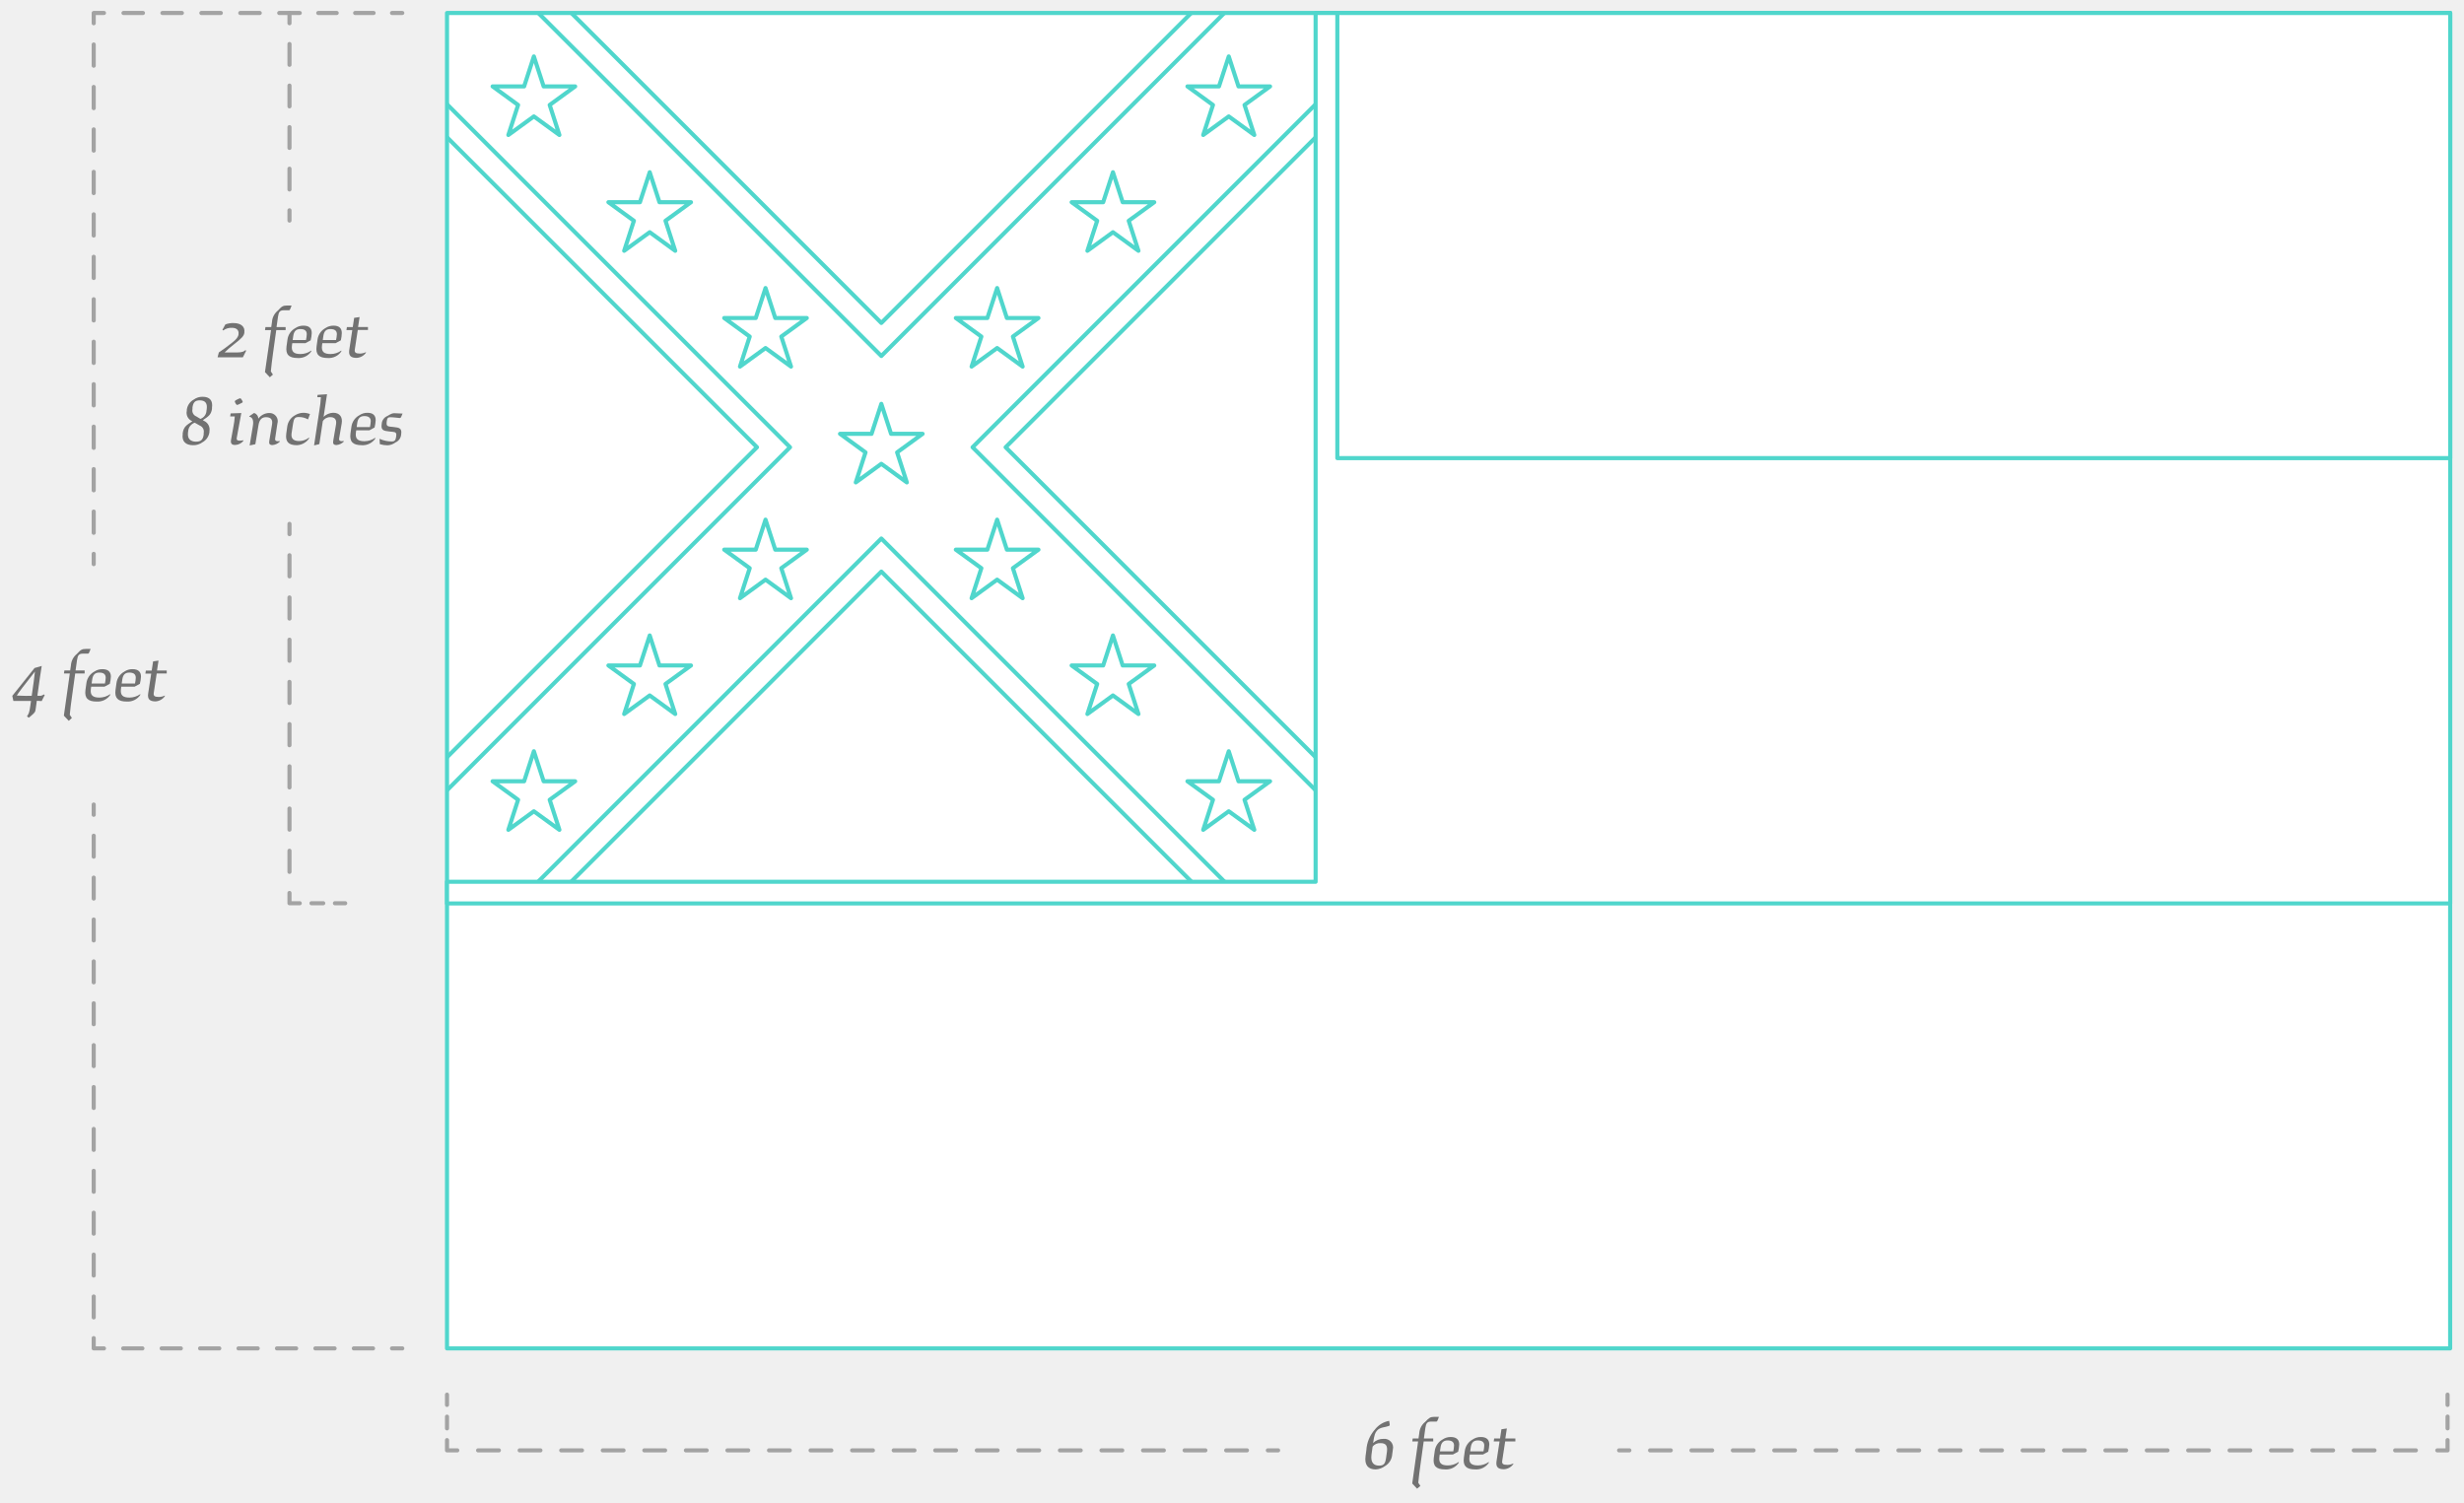
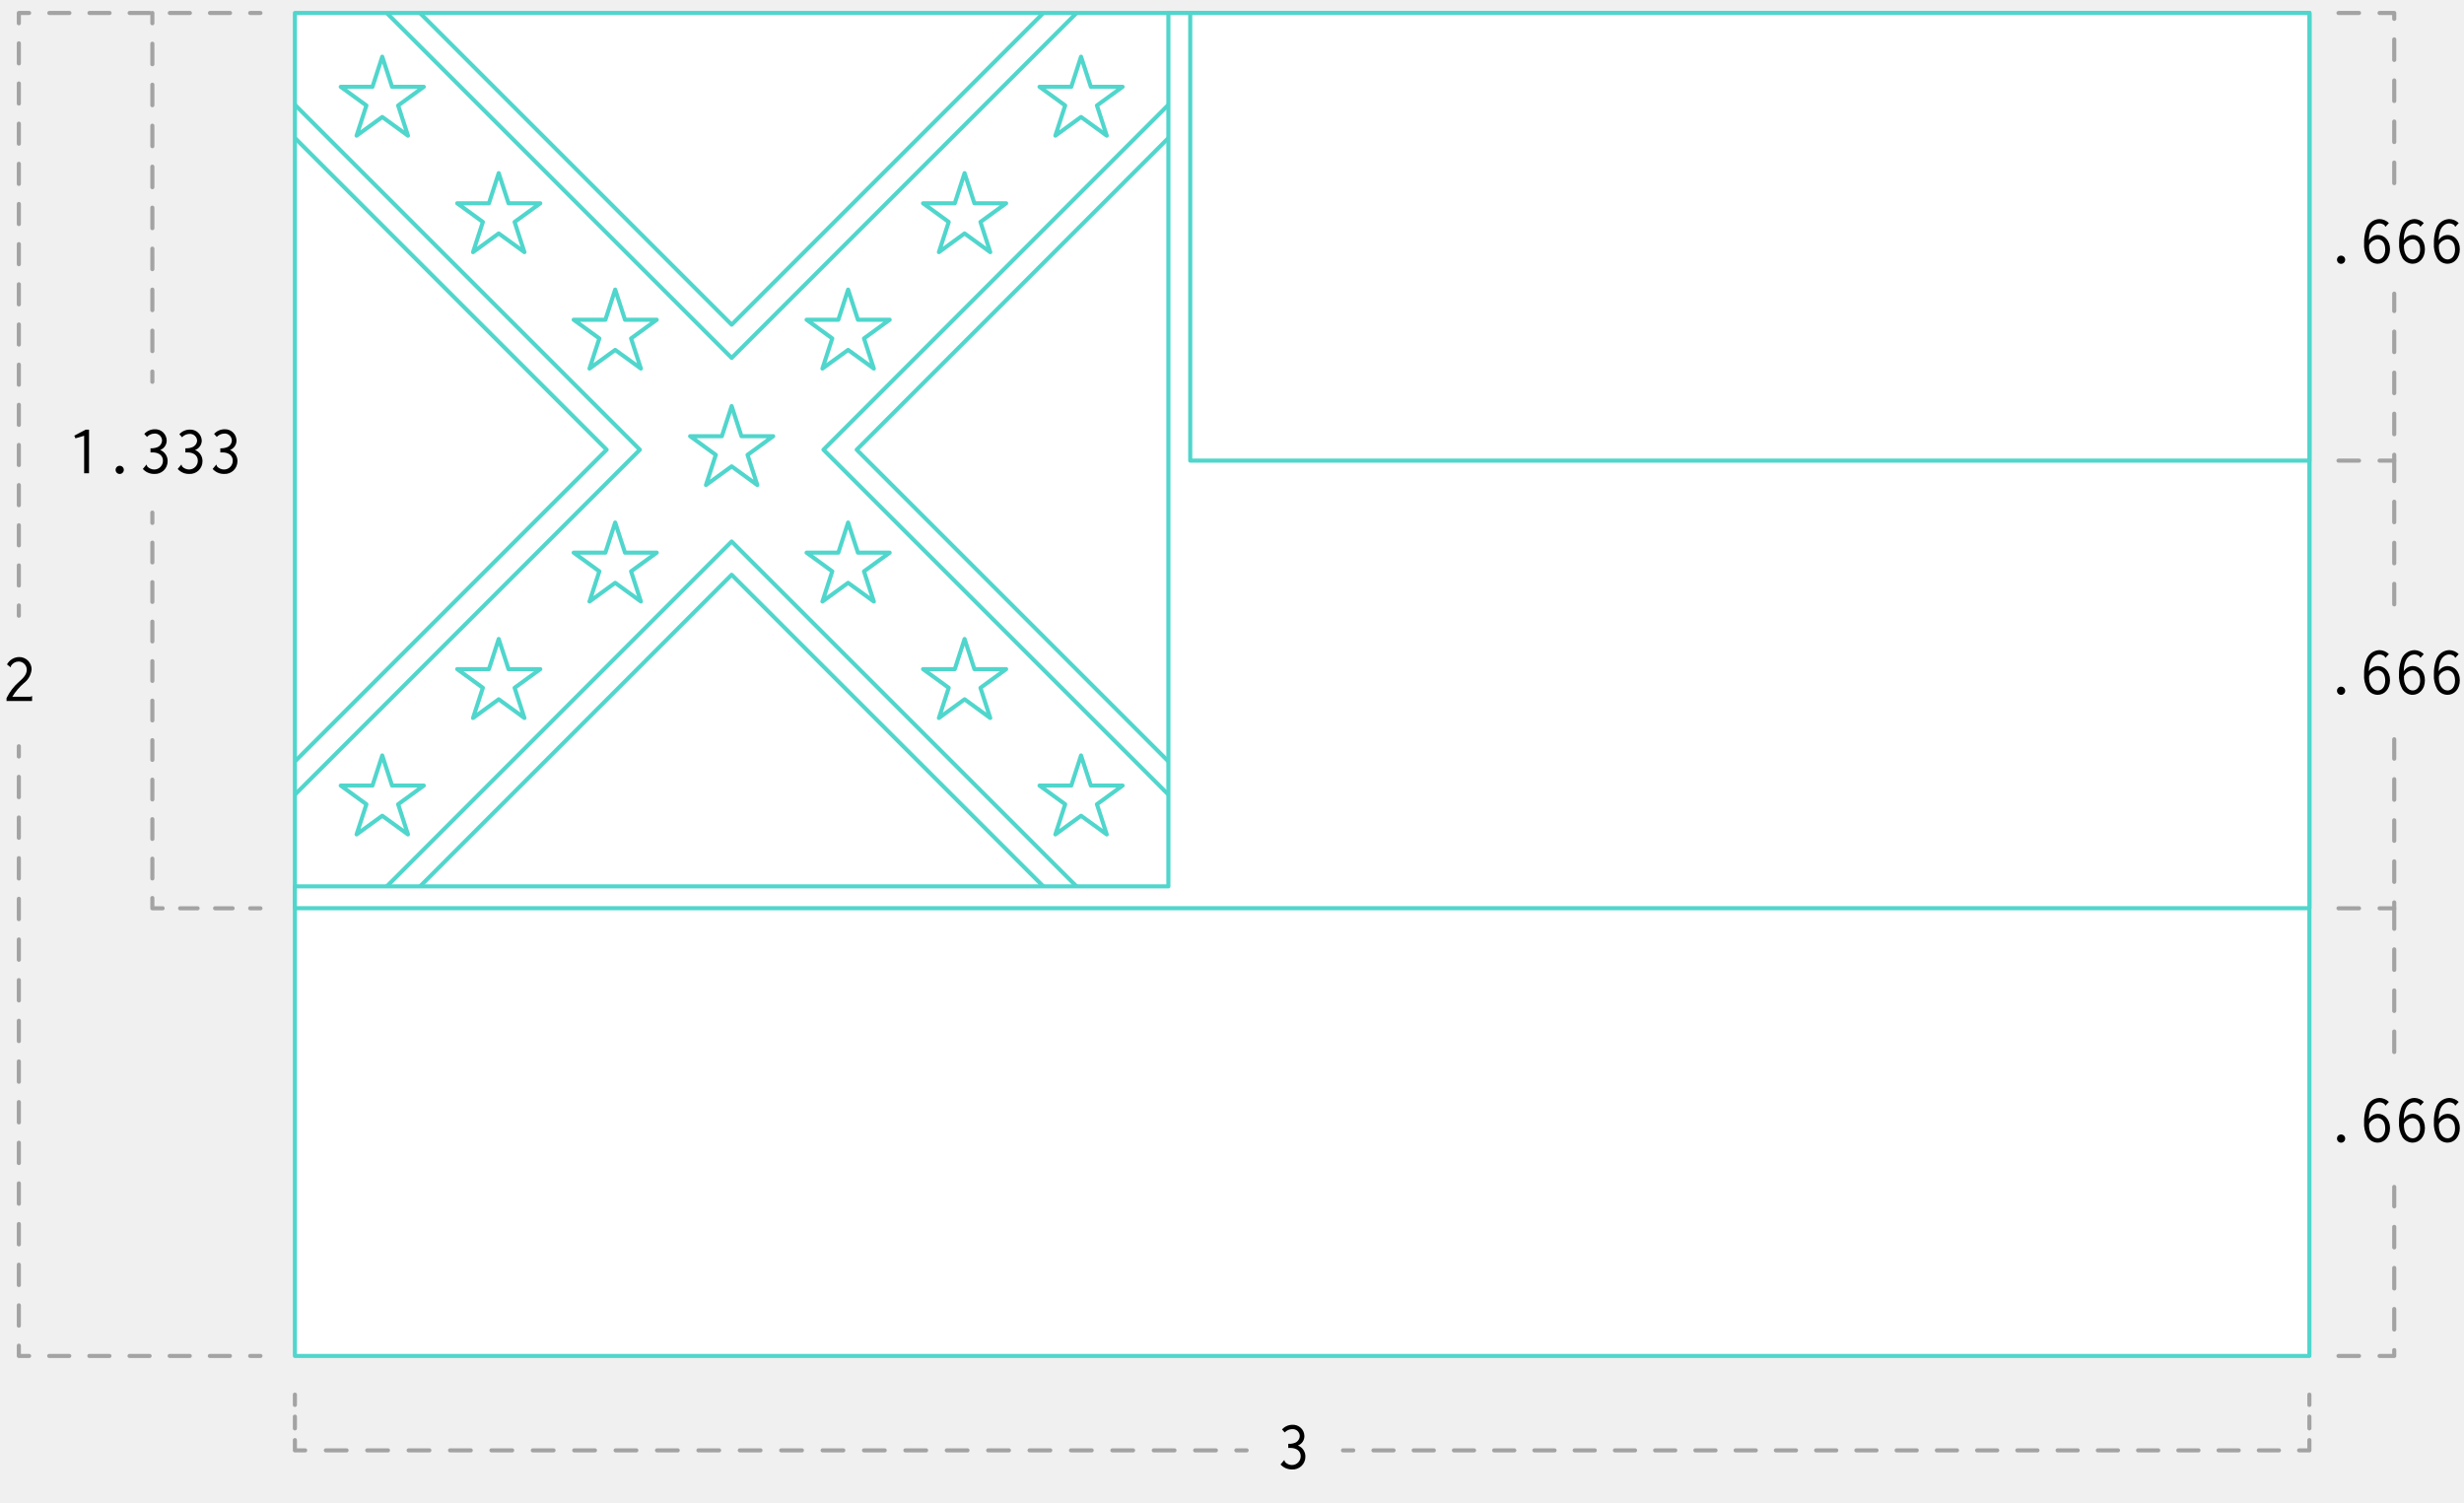
<svg xmlns="http://www.w3.org/2000/svg" width="600" height="366" viewBox="0 0 600 366">
  <defs>
    <clipPath id="a">
-       <polygon points="108.85 3.16 320.35 3.16 320.46 214.56 108.85 214.65 108.85 3.16" fill="none" />
+       <polygon points="71.81 3.16 284.5 3.16 284.62 215.75 71.81 215.85 71.81 3.16" fill="none" />
    </clipPath>
  </defs>
-   <rect x="108.85" y="3.16" width="487.78" height="325.19" fill="#fff" stroke="#50d6cc" stroke-linecap="round" stroke-linejoin="round" />
-   <path d="M320.36,3.16H596.64V220H108.85v-5.28H320.36Z" fill="#fff" stroke="#50d6cc" stroke-linecap="round" stroke-linejoin="round" />
+   <rect x="71.81" y="3.16" width="490.54" height="327.03" fill="#fff" stroke="#50d6cc" stroke-linecap="round" stroke-linejoin="round" />
+   <path d="M284.51,3.16H562.35v218H71.81v-5.32h212.7Z" fill="#fff" stroke="#50d6cc" stroke-linecap="round" stroke-linejoin="round" />
  <g clip-path="url(#a)">
-     <polygon points="305.22 229.8 214.61 139.19 123.99 229.8 93.72 199.53 184.33 108.91 93.72 18.3 123.99 -11.98 214.61 78.64 305.22 -11.98 335.5 18.3 244.88 108.91 335.5 199.53 305.22 229.8" fill="none" stroke="#50d6cc" stroke-linecap="round" stroke-linejoin="round" />
-     <polygon points="309.25 225.78 214.61 131.14 119.97 225.78 97.74 203.55 192.38 108.91 97.74 14.28 119.97 -7.95 214.61 86.69 309.25 -7.95 331.47 14.28 236.83 108.91 331.47 203.55 309.25 225.78" fill="none" stroke="#50d6cc" stroke-linecap="round" stroke-linejoin="round" />
-     <polygon points="130 13.74 127.63 21.04 119.95 21.04 126.16 25.56 123.79 32.87 130 28.35 136.22 32.87 133.85 25.56 140.06 21.04 132.38 21.04 130 13.74" fill="none" stroke="#50d6cc" stroke-linecap="round" stroke-linejoin="round" />
-     <polygon points="158.21 41.94 155.83 49.24 148.15 49.24 154.36 53.76 151.99 61.07 158.21 56.55 164.42 61.07 162.05 53.76 168.26 49.24 160.58 49.24 158.21 41.94" fill="none" stroke="#50d6cc" stroke-linecap="round" stroke-linejoin="round" />
-     <polygon points="186.41 70.14 184.03 77.44 176.35 77.44 182.56 81.96 180.19 89.27 186.41 84.75 192.62 89.27 190.25 81.96 196.46 77.44 188.78 77.44 186.41 70.14" fill="none" stroke="#50d6cc" stroke-linecap="round" stroke-linejoin="round" />
-     <polygon points="245.18 133.85 242.81 126.54 240.43 133.85 232.75 133.85 238.97 138.36 236.59 145.67 242.81 141.15 249.02 145.67 246.65 138.36 252.87 133.85 245.18 133.85" fill="none" stroke="#50d6cc" stroke-linecap="round" stroke-linejoin="round" />
-     <polygon points="273.38 162.05 271.01 154.74 268.63 162.05 260.95 162.05 267.17 166.56 264.79 173.87 271.01 169.35 277.22 173.87 274.85 166.56 281.07 162.05 273.38 162.05" fill="none" stroke="#50d6cc" stroke-linecap="round" stroke-linejoin="round" />
-     <polygon points="301.58 190.25 299.21 182.94 296.83 190.25 289.15 190.25 295.37 194.76 292.99 202.07 299.21 197.56 305.43 202.07 303.05 194.76 309.27 190.25 301.58 190.25" fill="none" stroke="#50d6cc" stroke-linecap="round" stroke-linejoin="round" />
-     <polygon points="292.99 32.87 299.21 28.35 305.43 32.87 303.05 25.56 309.27 21.04 301.58 21.04 299.21 13.74 296.83 21.04 289.15 21.04 295.37 25.56 292.99 32.87" fill="none" stroke="#50d6cc" stroke-linecap="round" stroke-linejoin="round" />
-     <polygon points="271.01 41.94 268.63 49.24 260.95 49.24 267.17 53.76 264.79 61.07 271.01 56.55 277.22 61.07 274.85 53.76 281.07 49.24 273.38 49.24 271.01 41.94" fill="none" stroke="#50d6cc" stroke-linecap="round" stroke-linejoin="round" />
-     <polygon points="242.81 70.14 240.43 77.44 232.75 77.44 238.97 81.96 236.59 89.27 242.81 84.75 249.02 89.27 246.65 81.96 252.87 77.44 245.18 77.44 242.81 70.14" fill="none" stroke="#50d6cc" stroke-linecap="round" stroke-linejoin="round" />
-     <polygon points="188.78 133.85 186.41 126.54 184.03 133.85 176.35 133.85 182.56 138.36 180.19 145.67 186.41 141.15 192.62 145.67 190.25 138.36 196.46 133.85 188.78 133.85" fill="none" stroke="#50d6cc" stroke-linecap="round" stroke-linejoin="round" />
-     <polygon points="160.58 162.05 158.21 154.74 155.83 162.05 148.15 162.05 154.36 166.56 151.99 173.87 158.21 169.35 164.42 173.87 162.05 166.56 168.26 162.05 160.58 162.05" fill="none" stroke="#50d6cc" stroke-linecap="round" stroke-linejoin="round" />
-     <polygon points="132.38 190.25 130 182.94 127.63 190.25 119.95 190.25 126.16 194.76 123.79 202.07 130 197.56 136.22 202.07 133.85 194.76 140.06 190.25 132.38 190.25" fill="none" stroke="#50d6cc" stroke-linecap="round" stroke-linejoin="round" />
-     <polygon points="216.98 105.64 214.61 98.34 212.23 105.64 204.55 105.64 210.76 110.16 208.39 117.47 214.61 112.95 220.82 117.47 218.45 110.16 224.66 105.64 216.98 105.64" fill="none" stroke="#50d6cc" stroke-linecap="round" stroke-linejoin="round" />
+     <polygon points="269.29 231.08 178.16 139.96 87.04 231.08 56.59 200.64 147.72 109.51 56.59 18.38 87.04 -12.06 178.16 79.06 269.29 -12.06 299.74 18.38 208.61 109.51 299.74 200.64 269.29 231.08" fill="none" stroke="#50d6cc" stroke-linecap="round" stroke-linejoin="round" />
+     <polygon points="273.34 227.04 178.16 131.86 82.99 227.04 60.64 204.68 155.81 109.51 60.64 14.34 82.99 -8.02 178.16 87.16 273.34 -8.02 295.69 14.34 200.52 109.51 295.69 204.68 273.34 227.04" fill="none" stroke="#50d6cc" stroke-linecap="round" stroke-linejoin="round" />
+     <polygon points="93.08 13.8 90.7 21.14 82.97 21.14 89.22 25.69 86.83 33.03 93.08 28.49 99.34 33.03 96.95 25.69 103.2 21.14 95.47 21.14 93.08 13.8" fill="none" stroke="#50d6cc" stroke-linecap="round" stroke-linejoin="round" />
+     <polygon points="121.44 42.16 119.06 49.5 111.33 49.5 117.58 54.05 115.19 61.4 121.44 56.85 127.7 61.4 125.31 54.05 131.56 49.5 123.83 49.5 121.44 42.16" fill="none" stroke="#50d6cc" stroke-linecap="round" stroke-linejoin="round" />
+     <polygon points="149.8 70.52 147.42 77.86 139.69 77.86 145.94 82.41 143.55 89.75 149.8 85.21 156.06 89.75 153.67 82.41 159.92 77.86 152.19 77.86 149.8 70.52" fill="none" stroke="#50d6cc" stroke-linecap="round" stroke-linejoin="round" />
+     <polygon points="208.91 134.58 206.52 127.24 204.14 134.58 196.41 134.58 202.66 139.13 200.27 146.47 206.52 141.93 212.78 146.47 210.39 139.13 216.64 134.58 208.91 134.58" fill="none" stroke="#50d6cc" stroke-linecap="round" stroke-linejoin="round" />
+     <polygon points="237.27 162.94 234.88 155.6 232.5 162.94 224.77 162.94 231.02 167.49 228.63 174.84 234.88 170.29 241.13 174.84 238.75 167.49 245 162.94 237.27 162.94" fill="none" stroke="#50d6cc" stroke-linecap="round" stroke-linejoin="round" />
+     <polygon points="265.63 191.3 263.24 183.96 260.86 191.3 253.13 191.3 259.38 195.85 256.99 203.19 263.24 198.65 269.5 203.19 267.11 195.85 273.36 191.3 265.63 191.3" fill="none" stroke="#50d6cc" stroke-linecap="round" stroke-linejoin="round" />
+     <polygon points="256.99 33.03 263.24 28.49 269.5 33.03 267.11 25.69 273.36 21.14 265.63 21.14 263.24 13.8 260.86 21.14 253.13 21.14 259.38 25.69 256.99 33.03" fill="none" stroke="#50d6cc" stroke-linecap="round" stroke-linejoin="round" />
+     <polygon points="234.88 42.16 232.5 49.5 224.77 49.5 231.02 54.05 228.63 61.4 234.88 56.85 241.13 61.4 238.75 54.05 245 49.5 237.27 49.5 234.88 42.16" fill="none" stroke="#50d6cc" stroke-linecap="round" stroke-linejoin="round" />
+     <polygon points="206.52 70.52 204.14 77.86 196.41 77.86 202.66 82.41 200.27 89.75 206.52 85.21 212.78 89.75 210.39 82.41 216.64 77.86 208.91 77.86 206.52 70.52" fill="none" stroke="#50d6cc" stroke-linecap="round" stroke-linejoin="round" />
+     <polygon points="152.19 134.58 149.8 127.24 147.42 134.58 139.69 134.58 145.94 139.13 143.55 146.47 149.8 141.93 156.06 146.47 153.67 139.13 159.92 134.58 152.19 134.58" fill="none" stroke="#50d6cc" stroke-linecap="round" stroke-linejoin="round" />
+     <polygon points="123.83 162.94 121.44 155.6 119.06 162.94 111.33 162.94 117.58 167.49 115.19 174.84 121.44 170.29 127.7 174.84 125.31 167.49 131.56 162.94 123.83 162.94" fill="none" stroke="#50d6cc" stroke-linecap="round" stroke-linejoin="round" />
+     <polygon points="95.47 191.3 93.08 183.96 90.7 191.3 82.97 191.3 89.22 195.85 86.83 203.19 93.08 198.65 99.34 203.19 96.95 195.85 103.2 191.3 95.47 191.3" fill="none" stroke="#50d6cc" stroke-linecap="round" stroke-linejoin="round" />
+     <polygon points="180.55 106.22 178.16 98.88 175.78 106.22 168.05 106.22 174.3 110.77 171.91 118.11 178.16 113.57 184.41 118.11 182.03 110.77 188.28 106.22 180.55 106.22" fill="none" stroke="#50d6cc" stroke-linecap="round" stroke-linejoin="round" />
  </g>
-   <rect x="325.65" y="3.16" width="270.99" height="108.4" fill="#fff" stroke="#50d6cc" stroke-linecap="round" stroke-linejoin="round" />
-   <line x1="22.82" y1="195.91" x2="22.82" y2="198.41" fill="none" stroke="#a3a3a3" stroke-linecap="round" stroke-linejoin="round" />
-   <line x1="22.82" y1="203.51" x2="22.82" y2="323.3" fill="none" stroke="#a3a3a3" stroke-linecap="round" stroke-linejoin="round" stroke-dasharray="5.1 5.1" />
-   <polyline points="22.82 325.85 22.82 328.35 25.32 328.35" fill="none" stroke="#a3a3a3" stroke-linecap="round" stroke-linejoin="round" />
-   <line x1="30" y1="328.35" x2="93.12" y2="328.35" fill="none" stroke="#a3a3a3" stroke-linecap="round" stroke-linejoin="round" stroke-dasharray="4.68 4.68" />
-   <line x1="95.46" y1="328.35" x2="97.96" y2="328.35" fill="none" stroke="#a3a3a3" stroke-linecap="round" stroke-linejoin="round" />
-   <line x1="70.49" y1="3.16" x2="67.99" y2="3.16" fill="none" stroke="#a3a3a3" stroke-linecap="round" stroke-linejoin="round" />
-   <line x1="63.25" y1="3.16" x2="27.69" y2="3.16" fill="none" stroke="#a3a3a3" stroke-linecap="round" stroke-linejoin="round" stroke-dasharray="4.74 4.74" />
-   <polyline points="25.32 3.16 22.82 3.16 22.82 5.66" fill="none" stroke="#a3a3a3" stroke-linecap="round" stroke-linejoin="round" />
-   <line x1="22.82" y1="10.83" x2="22.82" y2="132.28" fill="none" stroke="#a3a3a3" stroke-linecap="round" stroke-linejoin="round" stroke-dasharray="5.17 5.17" />
-   <line x1="22.82" y1="134.87" x2="22.82" y2="137.37" fill="none" stroke="#a3a3a3" stroke-linecap="round" stroke-linejoin="round" />
-   <line x1="394.26" y1="353.18" x2="396.76" y2="353.18" fill="none" stroke="#a3a3a3" stroke-linecap="round" stroke-linejoin="round" />
-   <line x1="401.8" y1="353.18" x2="590.98" y2="353.18" fill="none" stroke="#a3a3a3" stroke-linecap="round" stroke-linejoin="round" stroke-dasharray="5.04 5.04" />
-   <polyline points="593.5 353.18 596 353.18 596 350.68" fill="none" stroke="#a3a3a3" stroke-linecap="round" stroke-linejoin="round" />
-   <line x1="596" y1="347.82" x2="596" y2="343.54" fill="none" stroke="#a3a3a3" stroke-linecap="round" stroke-linejoin="round" stroke-dasharray="2.86 2.86" />
-   <line x1="596" y1="342.11" x2="596" y2="339.61" fill="none" stroke="#a3a3a3" stroke-linecap="round" stroke-linejoin="round" />
-   <path d="M7,174.78l-.43-.35c.41-.6.57-.8.82-2.6l.16-1.15H6.18c-1.06,0-2.25,0-2.92,0l0,0L3,169.5l0-.06,5.41-6.77,0,0,1.7-.49.05,0c-.15.89-.31,1.91-.44,2.81l-.62,4.44h.37a1.51,1.51,0,0,0,1.19-.33l.23.15-.74,1.47,0,0c-.37,0-.76-.05-1.18-.07l-.23,1.63c-.13.9-.11,1-.52,1.43A12.78,12.78,0,0,1,7,174.78Zm.72-5.34L8.21,166c.13-.88.23-1.84.3-2.47-2.81,3.57-4,5.13-4.42,5.85.66,0,1.38.07,2.16.07Z" fill="#727272" />
-   <path d="M16.74,175.53l-1.19-1.26L17,164H15.57l.11-.73h1.41l.18-1.25a3.89,3.89,0,0,1,1.45-2.78c.9-1,1.22-1.22,2.21-1.22h1.13l0,0-.23.62c-.18.46-.25.53-.42.53s-.75,0-1.21,0c-1,0-1.27.39-1.45,1.59l-.35,2.51h2.21V164H18.31l-.77,5.54c-.24,1.59-.43,3.28-.55,4.52l.51.78v0Z" fill="#727272" />
-   <path d="M23.55,170.84c-2.18,0-3-.87-2.74-2.83l.23-1.66a3.75,3.75,0,0,1,1.91-2.8,3.4,3.4,0,0,1,2-.6c1.36,0,2.05.64,2.05,1.8a8.75,8.75,0,0,1-.26,1.77l-1.28.69H22.2l-.07.5c-.23,1.63.5,2.16,2.09,2.16a4.55,4.55,0,0,0,2.62-.85h0v.21A3.71,3.71,0,0,1,23.55,170.84Zm-1.24-4.39h3.24a8.91,8.91,0,0,0,.19-1.41c0-.83-.49-1.26-1.57-1.26s-1.56.59-1.72,1.7Z" fill="#727272" />
-   <path d="M30.87,170.84c-2.17,0-3-.87-2.74-2.83l.23-1.66a3.75,3.75,0,0,1,1.91-2.8,3.4,3.4,0,0,1,2-.6c1.37,0,2.06.64,2.06,1.8a8.88,8.88,0,0,1-.27,1.77l-1.27.69H29.53l-.07.5c-.23,1.63.49,2.16,2.09,2.16a4.55,4.55,0,0,0,2.61-.85h0v.21A3.69,3.69,0,0,1,30.87,170.84Zm-1.23-4.39h3.23a7.87,7.87,0,0,0,.19-1.41c0-.83-.49-1.26-1.57-1.26s-1.55.59-1.71,1.7Z" fill="#727272" />
-   <path d="M37.89,170.8c-1.41,0-2-.53-1.82-1.87l.75-4.9H35.4l.11-.73h1.43l.34-2.24,1.32-.2,0,0-.37,2.42h2.37V164H38.16l-.72,4.72c-.11.71.17,1,1.25,1a3.4,3.4,0,0,0,1.45-.35h0l0,.16A3,3,0,0,1,37.89,170.8Z" fill="#727272" />
-   <line x1="70.49" y1="127.57" x2="70.49" y2="130.07" fill="none" stroke="#a3a3a3" stroke-linecap="round" stroke-linejoin="round" />
-   <line x1="70.49" y1="135.21" x2="70.49" y2="214.88" fill="none" stroke="#a3a3a3" stroke-linecap="round" stroke-linejoin="round" stroke-dasharray="5.14 5.14" />
-   <polyline points="70.49 217.45 70.49 219.95 72.99 219.95" fill="none" stroke="#a3a3a3" stroke-linecap="round" stroke-linejoin="round" />
-   <line x1="75.85" y1="219.95" x2="80.13" y2="219.95" fill="none" stroke="#a3a3a3" stroke-linecap="round" stroke-linejoin="round" stroke-dasharray="2.86 2.86" />
-   <line x1="81.56" y1="219.95" x2="84.06" y2="219.95" fill="none" stroke="#a3a3a3" stroke-linecap="round" stroke-linejoin="round" />
-   <line x1="97.96" y1="3.16" x2="95.46" y2="3.16" fill="none" stroke="#a3a3a3" stroke-linecap="round" stroke-linejoin="round" />
-   <line x1="90.97" y1="3.16" x2="75.24" y2="3.16" fill="none" stroke="#a3a3a3" stroke-linecap="round" stroke-linejoin="round" stroke-dasharray="4.49 4.49" />
-   <polyline points="72.99 3.16 70.49 3.16 70.49 5.66" fill="none" stroke="#a3a3a3" stroke-linecap="round" stroke-linejoin="round" />
-   <line x1="70.49" y1="10.72" x2="70.49" y2="48.68" fill="none" stroke="#a3a3a3" stroke-linecap="round" stroke-linejoin="round" stroke-dasharray="5.06 5.06" />
-   <line x1="70.49" y1="51.21" x2="70.49" y2="53.71" fill="none" stroke="#a3a3a3" stroke-linecap="round" stroke-linejoin="round" />
-   <path d="M59.1,87H53l0-.07.29-1.11v0c1.06-.72,2.09-1.45,3.26-2.4,1-.78,1.45-1.35,1.53-2l0-.12c.13-.9-.51-1.47-1.55-1.47a3.33,3.33,0,0,0-2.18.64l-.19-.16.72-1.31,0,0a5.3,5.3,0,0,1,2-.33c1.84,0,2.81.93,2.62,2.24l0,.13c-.11.79-.66,1.36-2.62,2.88a22.53,22.53,0,0,0-2.19,1.91h3.06c1.27,0,1.75-.3,2-.57l.2.13L59.14,87Z" fill="#727272" />
-   <path d="M65.7,91.87l-1.18-1.26L66,80.38H64.53l.11-.73h1.41l.18-1.26a3.85,3.85,0,0,1,1.45-2.77c.9-1,1.22-1.22,2.21-1.22H71l0,0-.23.62c-.17.46-.25.53-.42.53s-.75,0-1.21,0c-1,0-1.27.39-1.45,1.59l-.35,2.51h2.21v.73H67.27l-.77,5.53c-.23,1.59-.43,3.29-.55,4.53l.51.78h0Z" fill="#727272" />
-   <path d="M72.51,87.18c-2.18,0-3-.86-2.74-2.83L70,82.69a3.74,3.74,0,0,1,1.91-2.79,3.4,3.4,0,0,1,2-.6c1.36,0,2,.63,2,1.8a8.85,8.85,0,0,1-.26,1.77l-1.27.69H71.17l-.07.49c-.23,1.63.49,2.16,2.08,2.16a4.48,4.48,0,0,0,2.62-.85h0v.21A3.71,3.71,0,0,1,72.51,87.18ZM71.27,82.8h3.24a8,8,0,0,0,.19-1.42c0-.83-.49-1.25-1.57-1.25s-1.56.58-1.72,1.7Z" fill="#727272" />
-   <path d="M79.83,87.18c-2.17,0-3-.86-2.74-2.83l.23-1.66a3.74,3.74,0,0,1,1.91-2.79,3.41,3.41,0,0,1,2-.6c1.36,0,2,.63,2,1.8A9,9,0,0,1,83,82.87l-1.27.69H78.49l-.07.49c-.23,1.63.49,2.16,2.09,2.16a4.47,4.47,0,0,0,2.61-.85h0v.21A3.69,3.69,0,0,1,79.83,87.18ZM78.6,82.8h3.23a8.11,8.11,0,0,0,.2-1.42c0-.83-.5-1.25-1.58-1.25s-1.55.58-1.71,1.7Z" fill="#727272" />
-   <path d="M86.86,87.15c-1.42,0-2-.53-1.82-1.88l.74-4.89H84.36l.11-.73H85.9l.34-2.25,1.32-.19,0,0-.37,2.42H89.6v.73H87.12L86.4,85.1c-.11.7.17,1,1.25,1a3.4,3.4,0,0,0,1.45-.35h0l0,.16A3,3,0,0,1,86.86,87.15Z" fill="#727272" />
-   <path d="M47,108.41c-1.77,0-2.76-.92-2.51-2.69l0-.24c.23-1.61,1-2,2.35-2.89l-.14-.07A2.22,2.22,0,0,1,45.49,100l0-.25a3.29,3.29,0,0,1,1.69-2.45,3.55,3.55,0,0,1,2.14-.68c1.77,0,2.55.92,2.3,2.69l0,.25c-.21,1.45-.85,1.82-2.23,2.76l.33.19A2.29,2.29,0,0,1,51,105l0,.25a3.31,3.31,0,0,1-1.72,2.46A3.65,3.65,0,0,1,47,108.41Zm.73-.86c1.25,0,1.71-.52,1.87-1.74l0-.39a1.56,1.56,0,0,0-.93-1.78l-1.26-.71a2.38,2.38,0,0,0-1.59,2.1l-.05.39C45.63,106.84,46.38,107.55,47.74,107.55ZM48.8,102a2.19,2.19,0,0,0,1.48-2l.06-.39c.19-1.41-.36-2.12-1.7-2.12-1.15,0-1.59.49-1.77,1.73l0,.39a1.55,1.55,0,0,0,.93,1.79Z" fill="#727272" />
-   <path d="M56.26,107.1l.57-3.16a18.9,18.9,0,0,0,.34-2.53H56.05l.11-.74,2.6-.09,0,0-1.12,6.1c-.07.42.14.63.71.63a4.83,4.83,0,0,0,.92-.1l0,.14a2.66,2.66,0,0,1-2,1C56.46,108.38,56.1,108,56.26,107.1Zm1-9.07c-.17-.34-.1-.44.38-.69s.72-.35.84-.35.25.09.5.56.11.44-.37.69-.73.36-.85.36S57.5,98.51,57.25,98Z" fill="#727272" />
-   <path d="M60.85,108.46l-.06,0,.78-4.69c.25-1.45-.1-2.17-.88-2.31v-.09l1.16-.8h.07a1.51,1.51,0,0,1,1,1.37,3.29,3.29,0,0,1,2.62-1.37,2,2,0,0,1,2,2.62L67,106.78c-.11.68.49.73,1.13.62l0,.15a2.86,2.86,0,0,1-1.77.83c-.7,0-.92-.34-.79-1l.67-4c.21-1.22-.3-1.79-1.47-1.79-1,0-1.59.57-1.82,1.91l-.76,4.62-.09.07Z" fill="#727272" />
-   <path d="M69.71,105.58l.23-1.66a3.67,3.67,0,0,1,1.84-2.76,3.94,3.94,0,0,1,2-.64,4.47,4.47,0,0,1,1.68.3l0,.07-.46,1.24H75a4.43,4.43,0,0,0-2.3-.58c-.86,0-1.16.37-1.34,1.61L71,105.51c-.19,1.34.52,1.89,1.86,1.89a3.85,3.85,0,0,0,2.41-.86h0v.21a3.75,3.75,0,0,1-3,1.66C70.24,108.41,69.44,107.55,69.71,105.58Z" fill="#727272" />
-   <path d="M76.48,108.46l0,0,1.31-8.65a26,26,0,0,0,.35-3.09l-.88,0,.07-.56L79.63,96l0,0-.83,5.51a3.49,3.49,0,0,1,2.33-1c1.63,0,2.34,1.08,2.07,2.62l-.62,3.64c-.11.68.5.73,1.13.62l0,.15a2.89,2.89,0,0,1-1.77.83c-.71,0-.92-.34-.8-1l.68-4c.21-1.22-.32-1.79-1.4-1.79a2.06,2.06,0,0,0-1.82,1l-.83,5.52-.09.07Z" fill="#727272" />
-   <path d="M88.09,108.41c-2.18,0-3-.86-2.75-2.83l.23-1.66a3.76,3.76,0,0,1,1.91-2.79,3.39,3.39,0,0,1,2-.61c1.36,0,2,.64,2,1.81a9,9,0,0,1-.27,1.77l-1.27.69H86.74l-.07.49c-.23,1.63.5,2.16,2.09,2.16a4.58,4.58,0,0,0,2.62-.85h0v.21A3.68,3.68,0,0,1,88.09,108.41ZM86.85,104h3.23a8.11,8.11,0,0,0,.2-1.42c0-.83-.5-1.26-1.57-1.26s-1.56.59-1.72,1.7Z" fill="#727272" />
-   <path d="M92.49,108.15l0,0-.07-1.27.06,0a7.26,7.26,0,0,0,2.84.62c.82,0,1-.28,1.15-1.17s-.09-1.11-.86-1.18l-.73-.07c-1.57-.16-2.16-.34-1.93-1.86a2.22,2.22,0,0,1,1.35-1.91c1-.6,1.31-.69,1.73-.69s1.45.07,2,.09l0,0-.32.76c-.09.23-.21.32-.41.32s-1.48-.19-2.26-.19c-.6,0-.78.26-.88,1.11s.09,1.12.86,1.19l.73.07c1.57.16,2.16.33,1.93,1.85a2.27,2.27,0,0,1-1.37,1.91,3.4,3.4,0,0,1-2,.71A6.46,6.46,0,0,1,92.49,108.15Z" fill="#727272" />
-   <path d="M335,357.82c-1.8,0-2.78-1-2.48-3.25l.2-1.45a8.23,8.23,0,0,1,2.07-5,5.71,5.71,0,0,1,3.43-2.12l.05,0,.12.77c.06.34,0,.41-.28.5-.95.34-2.07.25-2.81,1.11-.42.5-.62.87-.94,3a3.52,3.52,0,0,1,2.55-1,2.11,2.11,0,0,1,2.26,2.6l-.16,1.17a3.57,3.57,0,0,1-1.76,2.86A4.2,4.2,0,0,1,335,357.82Zm.78-.92c1.24,0,1.54-.5,1.75-1.95l.19-1.37c.23-1.6-.32-2.16-1.55-2.16a2.19,2.19,0,0,0-1.93.86l-.28,2C333.75,356.05,334.42,356.9,335.82,356.9Z" fill="#727272" />
-   <path d="M345.07,362.51l-1.18-1.26L345.32,351H343.9l.11-.72h1.41l.18-1.26a3.89,3.89,0,0,1,1.45-2.78c.9-.95,1.22-1.22,2.21-1.22h1.13l0,0-.23.62c-.18.46-.25.53-.42.53s-.75,0-1.21,0c-1,0-1.27.39-1.45,1.59l-.35,2.52H349V351h-2.32l-.77,5.54c-.23,1.59-.43,3.29-.55,4.52l.51.78v0Z" fill="#727272" />
-   <path d="M351.88,357.82c-2.18,0-3-.87-2.74-2.83l.23-1.66a3.75,3.75,0,0,1,1.91-2.8,3.4,3.4,0,0,1,2-.6c1.36,0,2.05.64,2.05,1.81a8.67,8.67,0,0,1-.26,1.76l-1.28.69h-3.21l-.07.5c-.23,1.63.49,2.16,2.08,2.16a4.55,4.55,0,0,0,2.62-.85h0v.21A3.71,3.71,0,0,1,351.88,357.82Zm-1.24-4.39h3.24a8.76,8.76,0,0,0,.19-1.41c0-.83-.49-1.26-1.57-1.26s-1.56.59-1.72,1.7Z" fill="#727272" />
-   <path d="M359.2,357.82c-2.17,0-3-.87-2.74-2.83l.23-1.66a3.75,3.75,0,0,1,1.91-2.8,3.4,3.4,0,0,1,2-.6c1.37,0,2.06.64,2.06,1.81a8.8,8.8,0,0,1-.27,1.76l-1.27.69h-3.22l-.07.5c-.23,1.63.49,2.16,2.09,2.16a4.55,4.55,0,0,0,2.61-.85h0v.21A3.69,3.69,0,0,1,359.2,357.82ZM358,353.43h3.23a7.89,7.89,0,0,0,.2-1.41c0-.83-.5-1.26-1.58-1.26s-1.55.59-1.71,1.7Z" fill="#727272" />
-   <path d="M366.23,357.78c-1.42,0-2-.53-1.83-1.87l.75-4.9h-1.42l.11-.72h1.43l.34-2.25,1.32-.19h0l-.37,2.43H369V351h-2.48l-.72,4.72c-.11.71.17,1,1.25,1a3.4,3.4,0,0,0,1.45-.35h0l0,.16A3,3,0,0,1,366.23,357.78Z" fill="#727272" />
-   <line x1="108.85" y1="339.61" x2="108.85" y2="342.11" fill="none" stroke="#a3a3a3" stroke-linecap="round" stroke-linejoin="round" />
-   <line x1="108.85" y1="344.97" x2="108.85" y2="349.25" fill="none" stroke="#a3a3a3" stroke-linecap="round" stroke-linejoin="round" stroke-dasharray="2.86 2.86" />
-   <polyline points="108.85 350.68 108.85 353.18 111.35 353.18" fill="none" stroke="#a3a3a3" stroke-linecap="round" stroke-linejoin="round" />
-   <line x1="116.42" y1="353.18" x2="306.2" y2="353.18" fill="none" stroke="#a3a3a3" stroke-linecap="round" stroke-linejoin="round" stroke-dasharray="5.06 5.06" />
-   <line x1="308.73" y1="353.18" x2="311.23" y2="353.18" fill="none" stroke="#a3a3a3" stroke-linecap="round" stroke-linejoin="round" />
+   <rect x="289.83" y="3.16" width="272.52" height="109.01" fill="#fff" stroke="#50d6cc" stroke-linecap="round" stroke-linejoin="round" />
+   <line x1="4.59" y1="181.72" x2="4.59" y2="184.22" fill="none" stroke="#a3a3a3" stroke-linecap="round" stroke-linejoin="round" />
+   <line x1="4.59" y1="189.17" x2="4.59" y2="325.21" fill="none" stroke="#a3a3a3" stroke-linecap="round" stroke-linejoin="round" stroke-dasharray="4.95 4.95" />
+   <polyline points="4.59 327.69 4.59 330.19 7.09 330.19" fill="none" stroke="#a3a3a3" stroke-linecap="round" stroke-linejoin="round" />
+   <line x1="11.98" y1="330.19" x2="58.47" y2="330.19" fill="none" stroke="#a3a3a3" stroke-linecap="round" stroke-linejoin="round" stroke-dasharray="4.89 4.89" />
+   <line x1="60.92" y1="330.19" x2="63.42" y2="330.19" fill="none" stroke="#a3a3a3" stroke-linecap="round" stroke-linejoin="round" />
+   <line x1="63.42" y1="3.16" x2="60.92" y2="3.16" fill="none" stroke="#a3a3a3" stroke-linecap="round" stroke-linejoin="round" />
+   <line x1="56.02" y1="3.16" x2="9.54" y2="3.16" fill="none" stroke="#a3a3a3" stroke-linecap="round" stroke-linejoin="round" stroke-dasharray="4.89 4.89" />
+   <polyline points="7.09 3.16 4.59 3.16 4.59 5.66" fill="none" stroke="#a3a3a3" stroke-linecap="round" stroke-linejoin="round" />
+   <line x1="4.59" y1="10.55" x2="4.59" y2="145" fill="none" stroke="#a3a3a3" stroke-linecap="round" stroke-linejoin="round" stroke-dasharray="4.89 4.89" />
+   <line x1="4.59" y1="147.44" x2="4.59" y2="149.94" fill="none" stroke="#a3a3a3" stroke-linecap="round" stroke-linejoin="round" />
+   <line x1="327.03" y1="353.18" x2="329.53" y2="353.18" fill="none" stroke="#a3a3a3" stroke-linecap="round" stroke-linejoin="round" />
+   <line x1="334.44" y1="353.18" x2="557.4" y2="353.18" fill="none" stroke="#a3a3a3" stroke-linecap="round" stroke-linejoin="round" stroke-dasharray="4.9 4.9" />
+   <polyline points="559.85 353.18 562.35 353.18 562.35 350.68" fill="none" stroke="#a3a3a3" stroke-linecap="round" stroke-linejoin="round" />
+   <line x1="562.35" y1="347.82" x2="562.35" y2="343.54" fill="none" stroke="#a3a3a3" stroke-linecap="round" stroke-linejoin="round" stroke-dasharray="2.86 2.86" />
+   <line x1="562.35" y1="342.11" x2="562.35" y2="339.61" fill="none" stroke="#a3a3a3" stroke-linecap="round" stroke-linejoin="round" />
+   <path d="M4.62,160a3,3,0,0,1,3.08,3,4.76,4.76,0,0,1-1.87,3.34A14,14,0,0,0,3,169.66H7.39a.28.28,0,0,0,.19-.07.22.22,0,0,1,.23-.08v1.19H1.59V170A12.61,12.61,0,0,1,4.66,166c.77-.69,1.86-1.62,1.86-2.91a2,2,0,0,0-2-2,2.21,2.21,0,0,0-1.81,1c-.09.14,0,.24-.15.39l-.86-.69A3.44,3.44,0,0,1,4.62,160Z" />
+   <line x1="37.1" y1="124.83" x2="37.1" y2="127.33" fill="none" stroke="#a3a3a3" stroke-linecap="round" stroke-linejoin="round" />
+   <line x1="37.1" y1="132.14" x2="37.1" y2="216.27" fill="none" stroke="#a3a3a3" stroke-linecap="round" stroke-linejoin="round" stroke-dasharray="4.81 4.81" />
+   <polyline points="37.1 218.68 37.1 221.18 39.6 221.18" fill="none" stroke="#a3a3a3" stroke-linecap="round" stroke-linejoin="round" />
+   <line x1="43.86" y1="221.18" x2="58.78" y2="221.18" fill="none" stroke="#a3a3a3" stroke-linecap="round" stroke-linejoin="round" stroke-dasharray="4.26 4.26" />
+   <line x1="60.92" y1="221.18" x2="63.42" y2="221.18" fill="none" stroke="#a3a3a3" stroke-linecap="round" stroke-linejoin="round" />
+   <line x1="37.1" y1="3.16" x2="37.1" y2="5.66" fill="none" stroke="#a3a3a3" stroke-linecap="round" stroke-linejoin="round" />
+   <line x1="37.1" y1="10.65" x2="37.1" y2="87.99" fill="none" stroke="#a3a3a3" stroke-linecap="round" stroke-linejoin="round" stroke-dasharray="4.99 4.99" />
+   <line x1="37.1" y1="90.48" x2="37.1" y2="92.98" fill="none" stroke="#a3a3a3" stroke-linecap="round" stroke-linejoin="round" />
+   <path d="M21.68,115.25H20.49v-9.14l-2.12.63-.28-.66,2.77-1.45h.82Z" />
+   <path d="M29.15,115.42a1,1,0,1,1,1-1A1,1,0,0,1,29.15,115.42Z" />
+   <path d="M39,109.58a2.86,2.86,0,0,1,1.82,2.74,3.08,3.08,0,0,1-3.26,3.09,3.67,3.67,0,0,1-2.78-1.21l.89-1.07c.15.16.08.32.22.49a2.34,2.34,0,0,0,1.66.71,2.12,2.12,0,0,0,2.13-2.16c0-1.26-1.05-2-2.49-2a4.9,4.9,0,0,0-.54,0v-1a4.1,4.1,0,0,0,1.68-.27,1.86,1.86,0,0,0,1.13-1.67,1.73,1.73,0,0,0-1.84-1.65,2.55,2.55,0,0,0-1.83.81l-.66-.73a3.43,3.43,0,0,1,2.54-1.13,2.78,2.78,0,0,1,2.92,2.68A2.44,2.44,0,0,1,39,109.58Z" />
+   <path d="M47.49,109.58a2.86,2.86,0,0,1,1.82,2.74,3.08,3.08,0,0,1-3.26,3.09,3.67,3.67,0,0,1-2.78-1.21l.89-1.07c.15.16.08.32.22.49a2.34,2.34,0,0,0,1.66.71,2.12,2.12,0,0,0,2.13-2.16c0-1.26-1.05-2-2.49-2a4.9,4.9,0,0,0-.54,0v-1a4.1,4.1,0,0,0,1.68-.27A1.86,1.86,0,0,0,48,107.31a1.73,1.73,0,0,0-1.84-1.65,2.55,2.55,0,0,0-1.83.81l-.66-.73a3.43,3.43,0,0,1,2.54-1.13,2.78,2.78,0,0,1,2.92,2.68A2.44,2.44,0,0,1,47.49,109.58Z" />
+   <path d="M56,109.58a2.86,2.86,0,0,1,1.82,2.74,3.08,3.08,0,0,1-3.26,3.09,3.67,3.67,0,0,1-2.78-1.21l.89-1.07c.15.16.08.32.22.49a2.34,2.34,0,0,0,1.66.71,2.12,2.12,0,0,0,2.13-2.16c0-1.26-1.05-2-2.49-2a4.9,4.9,0,0,0-.54,0v-1a4.1,4.1,0,0,0,1.68-.27,1.86,1.86,0,0,0,1.13-1.67,1.73,1.73,0,0,0-1.84-1.65,2.55,2.55,0,0,0-1.83.81l-.66-.73a3.43,3.43,0,0,1,2.54-1.13,2.78,2.78,0,0,1,2.92,2.68A2.44,2.44,0,0,1,56,109.58Z" />
+   <path d="M316.05,352a2.84,2.84,0,0,1,1.82,2.73,3.08,3.08,0,0,1-3.26,3.1,3.73,3.73,0,0,1-2.79-1.21l.9-1.07c.15.16.07.32.22.48a2.26,2.26,0,0,0,1.66.72,2.13,2.13,0,0,0,2.13-2.16c0-1.26-1.06-2-2.49-2a3.27,3.27,0,0,0-.54,0v-1a3.92,3.92,0,0,0,1.68-.27,1.85,1.85,0,0,0,1.12-1.66,1.71,1.71,0,0,0-1.84-1.65,2.51,2.51,0,0,0-1.82.81l-.66-.73a3.44,3.44,0,0,1,2.54-1.14,2.78,2.78,0,0,1,2.91,2.69A2.43,2.43,0,0,1,316.05,352Z" />
+   <line x1="71.81" y1="339.61" x2="71.81" y2="342.11" fill="none" stroke="#a3a3a3" stroke-linecap="round" stroke-linejoin="round" />
+   <line x1="71.81" y1="344.97" x2="71.81" y2="349.25" fill="none" stroke="#a3a3a3" stroke-linecap="round" stroke-linejoin="round" stroke-dasharray="2.86 2.86" />
+   <polyline points="71.81 350.68 71.81 353.18 74.31 353.18" fill="none" stroke="#a3a3a3" stroke-linecap="round" stroke-linejoin="round" />
+   <line x1="79.35" y1="353.18" x2="298.54" y2="353.18" fill="none" stroke="#a3a3a3" stroke-linecap="round" stroke-linejoin="round" stroke-dasharray="5.04 5.04" />
+   <line x1="301.06" y1="353.18" x2="303.56" y2="353.18" fill="none" stroke="#a3a3a3" stroke-linecap="round" stroke-linejoin="round" />
+   <polyline points="569.44 3.16 583.01 3.16 583.01 45.07" fill="none" stroke="#a3a3a3" stroke-linecap="round" stroke-linejoin="round" stroke-dasharray="5 5" />
+   <polyline points="569.44 112.17 583.01 112.17 583.01 71.51" fill="none" stroke="#a3a3a3" stroke-linecap="round" stroke-linejoin="round" stroke-dasharray="5 5" />
+   <path d="M570.07,64.25a1,1,0,1,1,1-1A1,1,0,0,1,570.07,64.25Z" />
+   <path d="M581.71,54.31l-.82.91c-.15-.11-.15-.27-.25-.38a1.93,1.93,0,0,0-1.24-.44c-.76,0-2.51.47-2.57,4.1a2.59,2.59,0,0,1,2.24-1.28c1.5,0,2.91,1.26,2.91,3.47s-1.41,3.54-3,3.54a3,3,0,0,1-2.51-1.41,6.47,6.47,0,0,1-.8-3.59,10.2,10.2,0,0,1,.46-3.26,3.53,3.53,0,0,1,3.28-2.63A3.34,3.34,0,0,1,581.71,54.31Zm-4.82,5.37c-.14,2,.82,3.5,2.12,3.5.89,0,1.81-.78,1.81-2.43,0-1.83-1-2.49-1.86-2.49A2.51,2.51,0,0,0,576.89,59.68Z" />
+   <path d="M590.21,54.31l-.82.91c-.15-.11-.15-.27-.25-.38a1.93,1.93,0,0,0-1.24-.44c-.76,0-2.51.47-2.57,4.1a2.59,2.59,0,0,1,2.24-1.28c1.5,0,2.91,1.26,2.91,3.47s-1.41,3.54-3,3.54A3,3,0,0,1,585,62.82a6.47,6.47,0,0,1-.8-3.59,10.2,10.2,0,0,1,.46-3.26,3.53,3.53,0,0,1,3.28-2.63A3.34,3.34,0,0,1,590.21,54.31Zm-4.82,5.37c-.14,2,.82,3.5,2.12,3.5.89,0,1.81-.78,1.81-2.43,0-1.83-1-2.49-1.86-2.49A2.51,2.51,0,0,0,585.39,59.68Z" />
+   <path d="M598.71,54.31l-.82.91c-.15-.11-.15-.27-.25-.38a1.93,1.93,0,0,0-1.24-.44c-.76,0-2.51.47-2.57,4.1a2.59,2.59,0,0,1,2.24-1.28c1.5,0,2.91,1.26,2.91,3.47s-1.41,3.54-3,3.54a3,3,0,0,1-2.51-1.41,6.47,6.47,0,0,1-.8-3.59,10.2,10.2,0,0,1,.46-3.26,3.53,3.53,0,0,1,3.28-2.63A3.34,3.34,0,0,1,598.71,54.31Zm-4.82,5.37c-.14,2,.82,3.5,2.12,3.5.89,0,1.81-.78,1.81-2.43,0-1.83-1-2.49-1.86-2.49A2.51,2.51,0,0,0,593.89,59.68Z" />
+   <line x1="583.01" y1="112.17" x2="583.01" y2="152.08" fill="none" stroke="#a3a3a3" stroke-linecap="round" stroke-linejoin="round" stroke-dasharray="5 5" />
+   <polyline points="569.44 221.18 583.01 221.18 583.01 180.02" fill="none" stroke="#a3a3a3" stroke-linecap="round" stroke-linejoin="round" stroke-dasharray="5 5" />
+   <path d="M570.07,169.21a1,1,0,1,1,1-1A1,1,0,0,1,570.07,169.21Z" />
+   <path d="M581.71,159.28l-.82.91c-.15-.11-.15-.27-.25-.38a1.93,1.93,0,0,0-1.24-.44c-.76,0-2.51.47-2.57,4.09a2.6,2.6,0,0,1,2.24-1.27c1.5,0,2.91,1.26,2.91,3.47s-1.41,3.54-3,3.54a3,3,0,0,1-2.51-1.41,6.47,6.47,0,0,1-.8-3.59,10.16,10.16,0,0,1,.46-3.26,3.53,3.53,0,0,1,3.28-2.63A3.34,3.34,0,0,1,581.71,159.28Zm-4.82,5.37c-.14,2,.82,3.49,2.12,3.49.89,0,1.81-.77,1.81-2.42,0-1.83-1-2.49-1.86-2.49A2.51,2.51,0,0,0,576.89,164.65Z" />
+   <path d="M590.21,159.28l-.82.91c-.15-.11-.15-.27-.25-.38a1.93,1.93,0,0,0-1.24-.44c-.76,0-2.51.47-2.57,4.09a2.6,2.6,0,0,1,2.24-1.27c1.5,0,2.91,1.26,2.91,3.47s-1.41,3.54-3,3.54a3,3,0,0,1-2.51-1.41,6.47,6.47,0,0,1-.8-3.59,10.16,10.16,0,0,1,.46-3.26,3.53,3.53,0,0,1,3.28-2.63A3.34,3.34,0,0,1,590.21,159.28Zm-4.82,5.37c-.14,2,.82,3.49,2.12,3.49.89,0,1.81-.77,1.81-2.42,0-1.83-1-2.49-1.86-2.49A2.51,2.51,0,0,0,585.39,164.65Z" />
+   <path d="M598.71,159.28l-.82.91c-.15-.11-.15-.27-.25-.38a1.93,1.93,0,0,0-1.24-.44c-.76,0-2.51.47-2.57,4.09a2.6,2.6,0,0,1,2.24-1.27c1.5,0,2.91,1.26,2.91,3.47s-1.41,3.54-3,3.54a3,3,0,0,1-2.51-1.41,6.47,6.47,0,0,1-.8-3.59,10.16,10.16,0,0,1,.46-3.26,3.53,3.53,0,0,1,3.28-2.63A3.34,3.34,0,0,1,598.71,159.28Zm-4.82,5.37c-.14,2,.82,3.49,2.12,3.49.89,0,1.81-.77,1.81-2.42,0-1.83-1-2.49-1.86-2.49A2.51,2.51,0,0,0,593.89,164.65Z" />
+   <line x1="583.01" y1="221.18" x2="583.01" y2="260.59" fill="none" stroke="#a3a3a3" stroke-linecap="round" stroke-linejoin="round" stroke-dasharray="5 5" />
+   <polyline points="569.44 330.19 583.01 330.19 583.01 289.03" fill="none" stroke="#a3a3a3" stroke-linecap="round" stroke-linejoin="round" stroke-dasharray="5 5" />
+   <path d="M570.07,278.26a1,1,0,1,1,1-1A1,1,0,0,1,570.07,278.26Z" />
+   <path d="M581.71,268.33l-.82.91c-.15-.11-.15-.27-.25-.38a1.93,1.93,0,0,0-1.24-.44c-.76,0-2.51.47-2.57,4.09a2.61,2.61,0,0,1,2.24-1.28c1.5,0,2.91,1.27,2.91,3.48s-1.41,3.54-3,3.54a3,3,0,0,1-2.51-1.41,6.49,6.49,0,0,1-.8-3.59,10.16,10.16,0,0,1,.46-3.26,3.53,3.53,0,0,1,3.28-2.63A3.34,3.34,0,0,1,581.71,268.33Zm-4.82,5.37c-.14,2,.82,3.49,2.12,3.49.89,0,1.81-.77,1.81-2.42,0-1.83-1-2.49-1.86-2.49A2.51,2.51,0,0,0,576.89,273.7Z" />
+   <path d="M590.21,268.33l-.82.91c-.15-.11-.15-.27-.25-.38a1.93,1.93,0,0,0-1.24-.44c-.76,0-2.51.47-2.57,4.09a2.61,2.61,0,0,1,2.24-1.28c1.5,0,2.91,1.27,2.91,3.48s-1.41,3.54-3,3.54a3,3,0,0,1-2.51-1.41,6.49,6.49,0,0,1-.8-3.59,10.16,10.16,0,0,1,.46-3.26,3.53,3.53,0,0,1,3.28-2.63A3.34,3.34,0,0,1,590.21,268.33Zm-4.82,5.37c-.14,2,.82,3.49,2.12,3.49.89,0,1.81-.77,1.81-2.42,0-1.83-1-2.49-1.86-2.49A2.51,2.51,0,0,0,585.39,273.7Z" />
+   <path d="M598.71,268.33l-.82.91c-.15-.11-.15-.27-.25-.38a1.93,1.93,0,0,0-1.24-.44c-.76,0-2.51.47-2.57,4.09a2.61,2.61,0,0,1,2.24-1.28c1.5,0,2.91,1.27,2.91,3.48s-1.41,3.54-3,3.54a3,3,0,0,1-2.51-1.41,6.49,6.49,0,0,1-.8-3.59,10.16,10.16,0,0,1,.46-3.26,3.53,3.53,0,0,1,3.28-2.63A3.34,3.34,0,0,1,598.71,268.33Zm-4.82,5.37c-.14,2,.82,3.49,2.12,3.49.89,0,1.81-.77,1.81-2.42,0-1.83-1-2.49-1.86-2.49A2.51,2.51,0,0,0,593.89,273.7Z" />
</svg>
